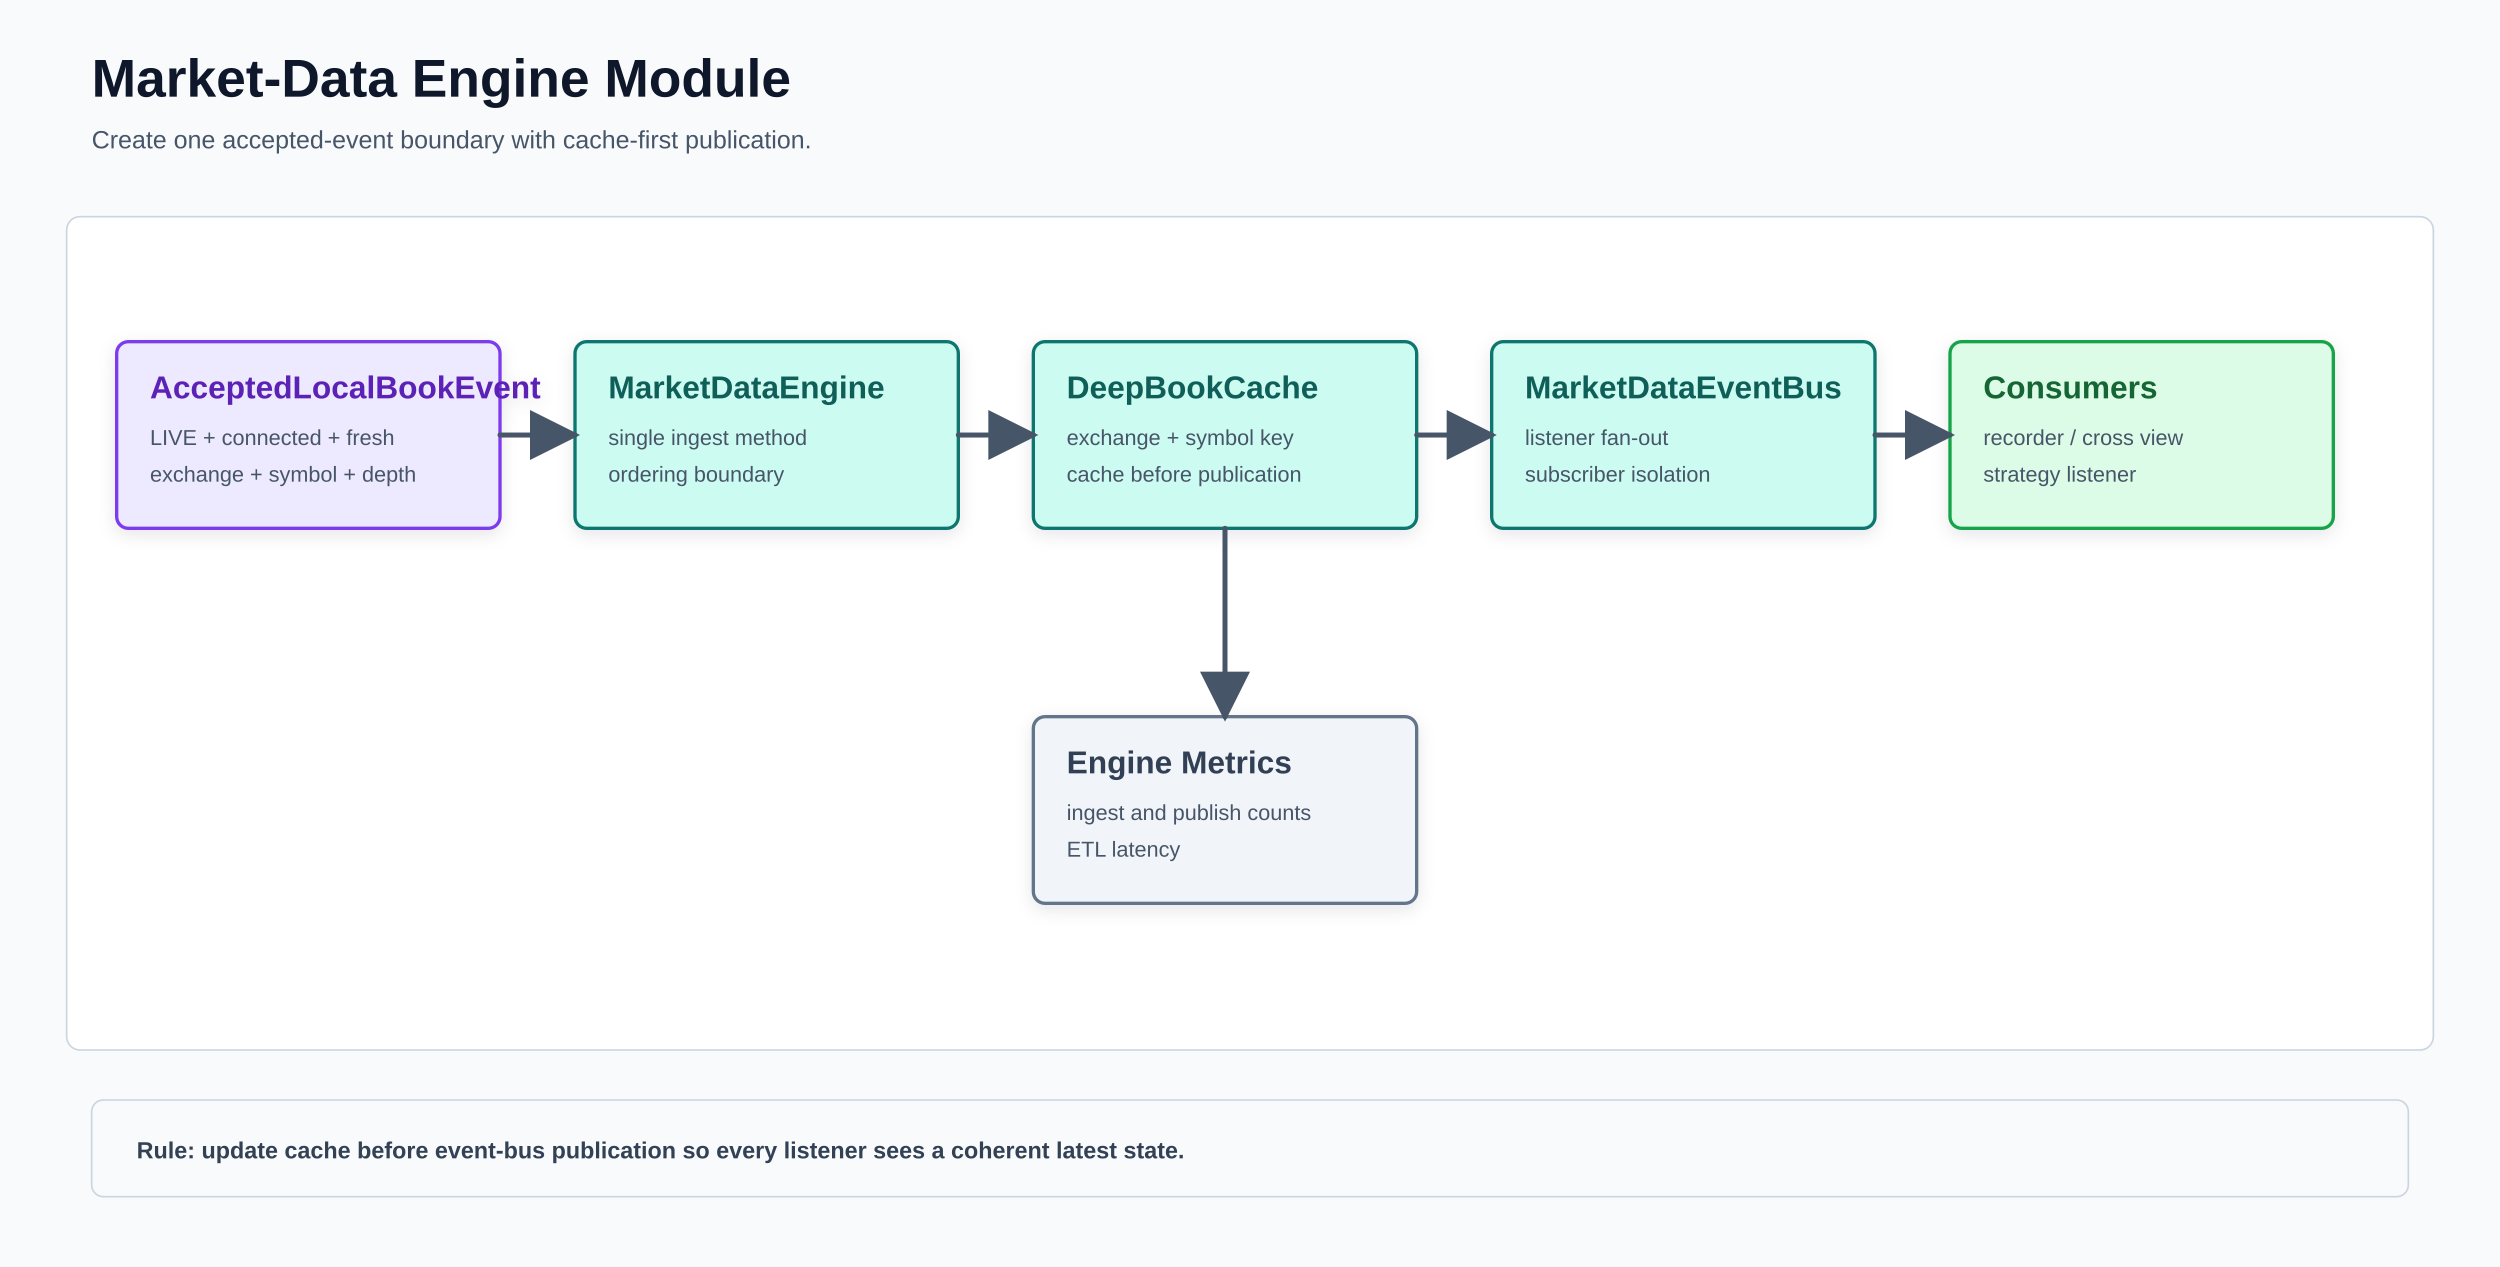
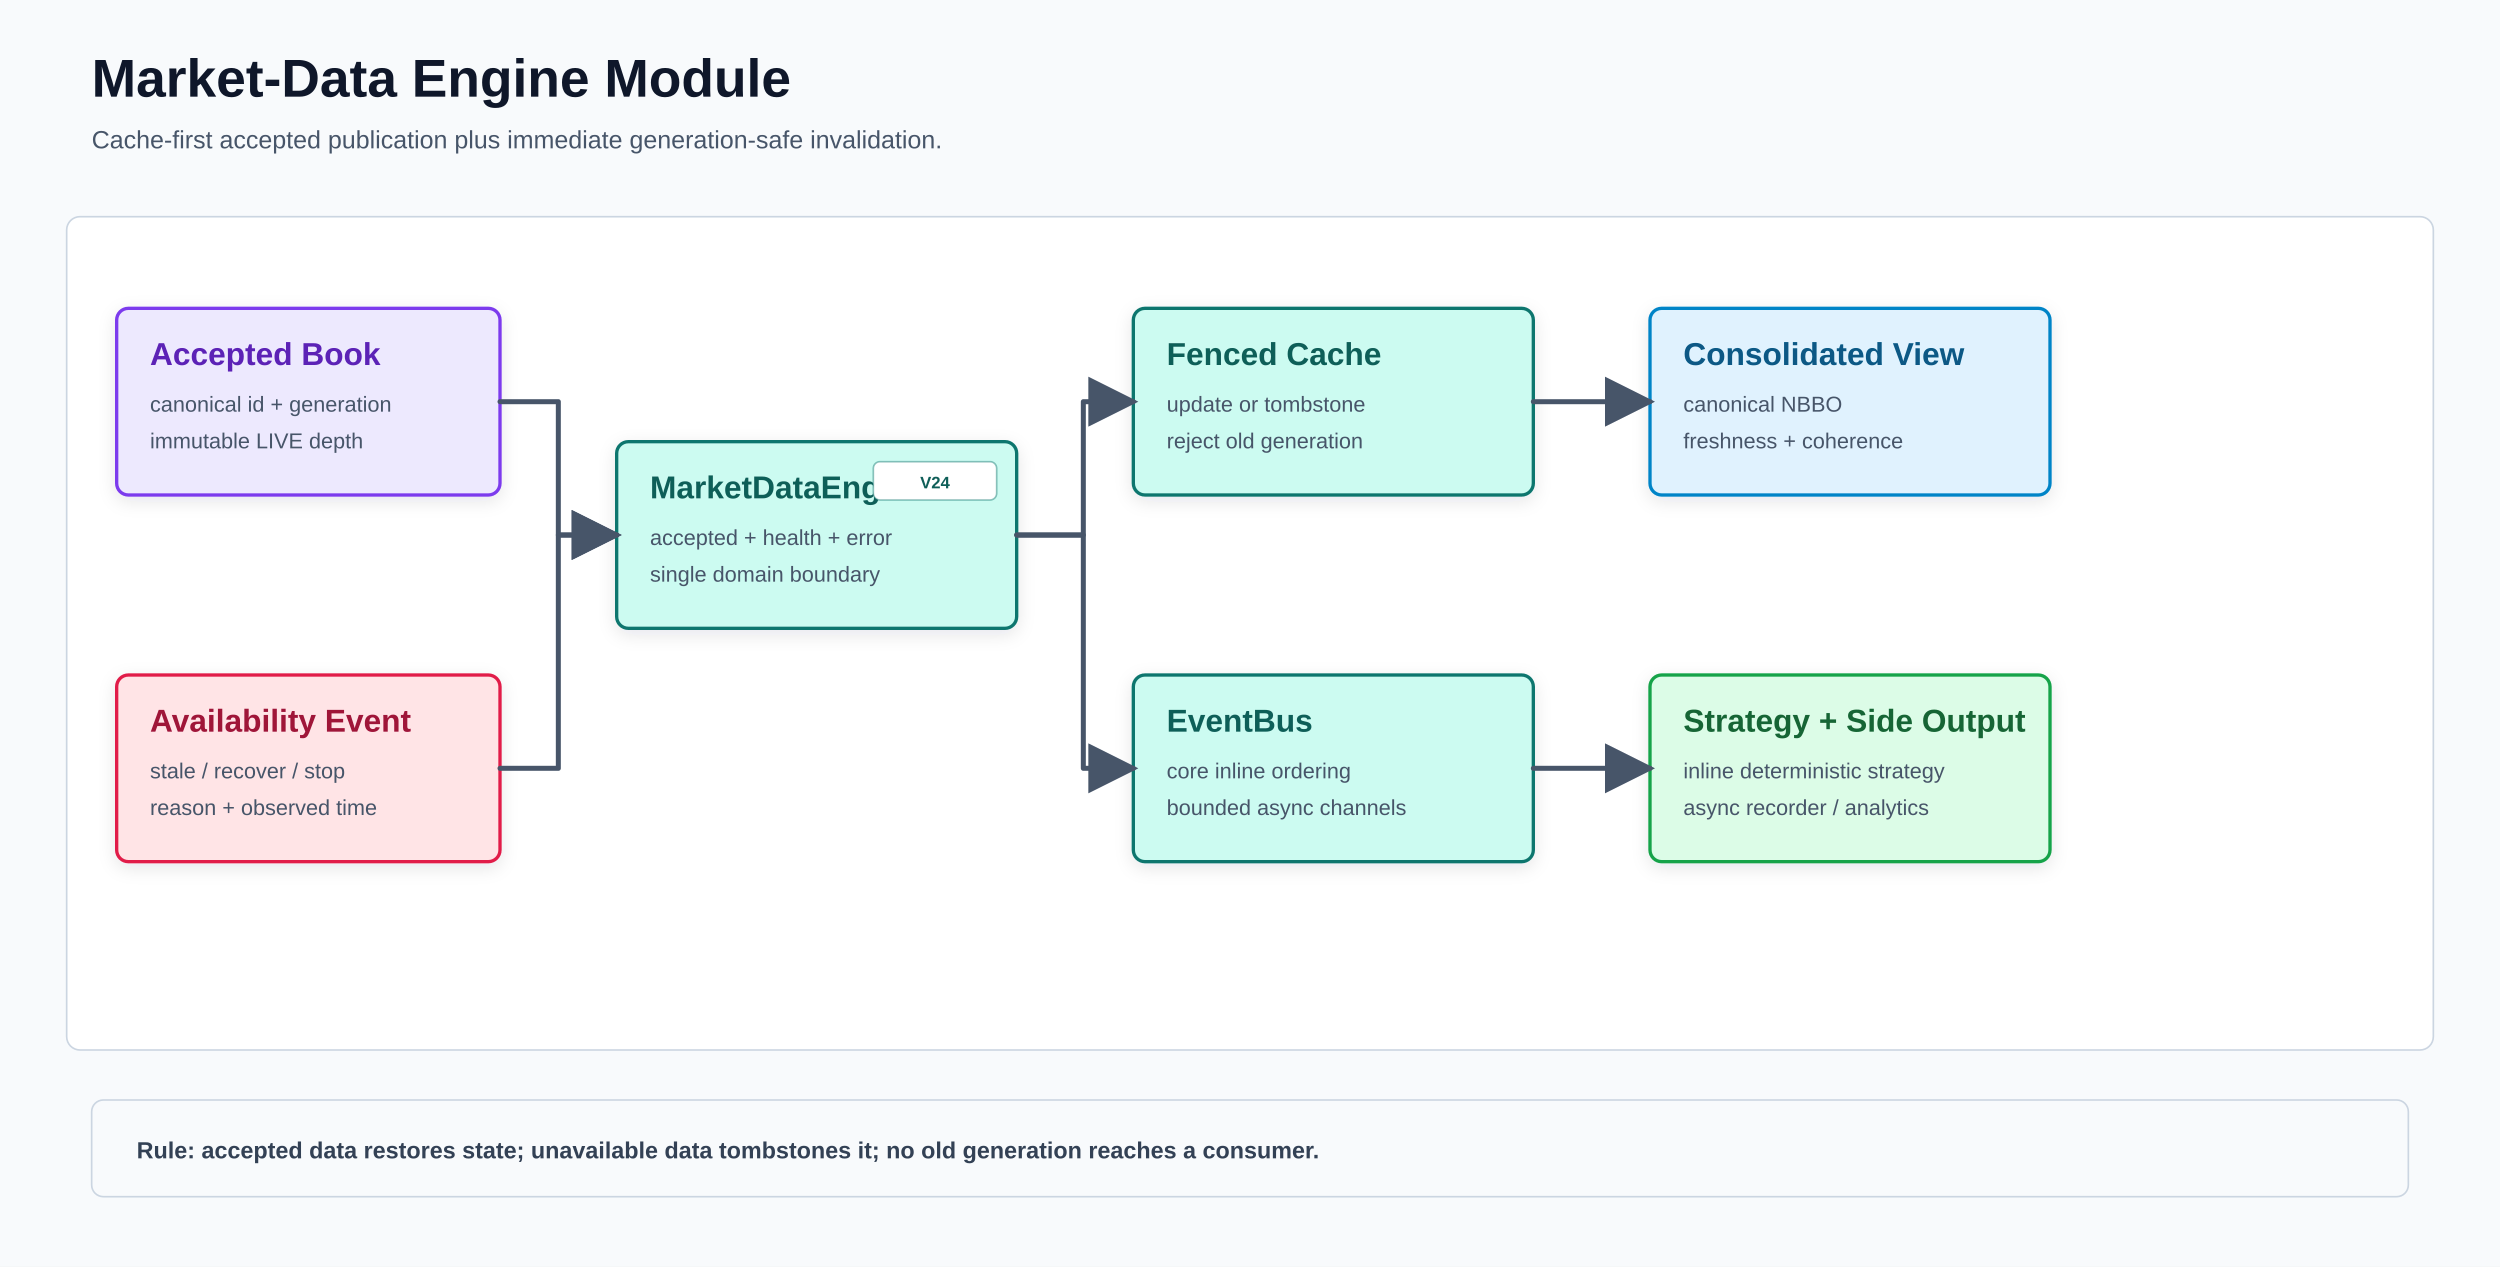
<svg xmlns="http://www.w3.org/2000/svg" width="1500" height="760" viewBox="0 0 1500 760" role="img" aria-labelledby="title desc">
  <defs>
    <marker id="arrow" markerWidth="12" markerHeight="12" refX="10" refY="6" orient="auto" markerUnits="strokeWidth">
      <path d="M1 1 L11 6 L1 11 Z" fill="#475569" />
    </marker>
    <marker id="failure-arrow" markerWidth="12" markerHeight="12" refX="10" refY="6" orient="auto" markerUnits="strokeWidth">
      <path d="M1 1 L11 6 L1 11 Z" fill="#be123c" />
    </marker>
    <marker id="replay-arrow" markerWidth="12" markerHeight="12" refX="10" refY="6" orient="auto" markerUnits="strokeWidth">
      <path d="M1 1 L11 6 L1 11 Z" fill="#a21caf" />
    </marker>
    <filter id="shadow" x="-15%" y="-15%" width="130%" height="140%">
      <feDropShadow dx="0" dy="3" stdDeviation="5" flood-color="#0f172a" flood-opacity="0.10" />
    </filter>
  </defs>
  <rect width="1500" height="760" fill="#f8fafc" />
  <text x="55" y="58" font-family="Arial, sans-serif" font-size="32" font-weight="700" fill="#0f172a" text-anchor="start">Market-Data Engine Module</text>
-   <text x="55" y="89" font-family="Arial, sans-serif" font-size="15" font-weight="400" fill="#475569" text-anchor="start">Create one accepted-event boundary with cache-first publication.</text>
+   <text x="55" y="89" font-family="Arial, sans-serif" font-size="15" font-weight="400" fill="#475569" text-anchor="start">Cache-first accepted publication plus immediate generation-safe invalidation.</text>
  <rect x="40" y="130" width="1420" height="500" rx="8" fill="#ffffff" stroke="#cbd5e1" />
  <g filter="url(#shadow)">
-     <rect x="70" y="205" width="230" height="112" rx="7" fill="#ede9fe" stroke="#7c3aed" stroke-width="2" />
-     <text x="90" y="239" font-family="Arial, sans-serif" font-size="19" font-weight="700" fill="#5b21b6" text-anchor="start">AcceptedLocalBookEvent</text>
-     <text x="90" y="267" font-family="Arial, sans-serif" font-size="13" font-weight="400" fill="#475569" text-anchor="start">LIVE + connected + fresh</text>
-     <text x="90" y="289" font-family="Arial, sans-serif" font-size="13" font-weight="400" fill="#475569" text-anchor="start">exchange + symbol + depth</text>
+     <rect x="70" y="185" width="230" height="112" rx="7" fill="#ede9fe" stroke="#7c3aed" stroke-width="2" />
+     <text x="90" y="219" font-family="Arial, sans-serif" font-size="19" font-weight="700" fill="#5b21b6" text-anchor="start">Accepted Book</text>
+     <text x="90" y="247" font-family="Arial, sans-serif" font-size="13" font-weight="400" fill="#475569" text-anchor="start">canonical id + generation</text>
+     <text x="90" y="269" font-family="Arial, sans-serif" font-size="13" font-weight="400" fill="#475569" text-anchor="start">immutable LIVE depth</text>
  </g>
  <g filter="url(#shadow)">
-     <rect x="345" y="205" width="230" height="112" rx="7" fill="#ccfbf1" stroke="#0f766e" stroke-width="2" />
-     <text x="365" y="239" font-family="Arial, sans-serif" font-size="19" font-weight="700" fill="#115e59" text-anchor="start">MarketDataEngine</text>
-     <text x="365" y="267" font-family="Arial, sans-serif" font-size="13" font-weight="400" fill="#475569" text-anchor="start">single ingest method</text>
-     <text x="365" y="289" font-family="Arial, sans-serif" font-size="13" font-weight="400" fill="#475569" text-anchor="start">ordering boundary</text>
+     <rect x="70" y="405" width="230" height="112" rx="7" fill="#ffe4e6" stroke="#e11d48" stroke-width="2" />
+     <text x="90" y="439" font-family="Arial, sans-serif" font-size="19" font-weight="700" fill="#9f1239" text-anchor="start">Availability Event</text>
+     <text x="90" y="467" font-family="Arial, sans-serif" font-size="13" font-weight="400" fill="#475569" text-anchor="start">stale / recover / stop</text>
+     <text x="90" y="489" font-family="Arial, sans-serif" font-size="13" font-weight="400" fill="#475569" text-anchor="start">reason + observed time</text>
  </g>
  <g filter="url(#shadow)">
-     <rect x="620" y="205" width="230" height="112" rx="7" fill="#ccfbf1" stroke="#0f766e" stroke-width="2" />
-     <text x="640" y="239" font-family="Arial, sans-serif" font-size="19" font-weight="700" fill="#115e59" text-anchor="start">DeepBookCache</text>
-     <text x="640" y="267" font-family="Arial, sans-serif" font-size="13" font-weight="400" fill="#475569" text-anchor="start">exchange + symbol key</text>
-     <text x="640" y="289" font-family="Arial, sans-serif" font-size="13" font-weight="400" fill="#475569" text-anchor="start">cache before publication</text>
+     <rect x="370" y="265" width="240" height="112" rx="7" fill="#ccfbf1" stroke="#0f766e" stroke-width="2" />
+     <text x="390" y="299" font-family="Arial, sans-serif" font-size="19" font-weight="700" fill="#115e59" text-anchor="start">MarketDataEngine</text>
+     <text x="390" y="327" font-family="Arial, sans-serif" font-size="13" font-weight="400" fill="#475569" text-anchor="start">accepted + health + error</text>
+     <text x="390" y="349" font-family="Arial, sans-serif" font-size="13" font-weight="400" fill="#475569" text-anchor="start">single domain boundary</text>
+     <rect x="524" y="277" width="74" height="23" rx="4" fill="#ffffff" stroke="#0f766e" stroke-opacity="0.45" />
+     <text x="561" y="293" font-family="Arial, sans-serif" font-size="10" font-weight="700" fill="#115e59" text-anchor="middle">V24</text>
  </g>
  <g filter="url(#shadow)">
-     <rect x="895" y="205" width="230" height="112" rx="7" fill="#ccfbf1" stroke="#0f766e" stroke-width="2" />
-     <text x="915" y="239" font-family="Arial, sans-serif" font-size="19" font-weight="700" fill="#115e59" text-anchor="start">MarketDataEventBus</text>
-     <text x="915" y="267" font-family="Arial, sans-serif" font-size="13" font-weight="400" fill="#475569" text-anchor="start">listener fan-out</text>
-     <text x="915" y="289" font-family="Arial, sans-serif" font-size="13" font-weight="400" fill="#475569" text-anchor="start">subscriber isolation</text>
+     <rect x="680" y="185" width="240" height="112" rx="7" fill="#ccfbf1" stroke="#0f766e" stroke-width="2" />
+     <text x="700" y="219" font-family="Arial, sans-serif" font-size="19" font-weight="700" fill="#115e59" text-anchor="start">Fenced Cache</text>
+     <text x="700" y="247" font-family="Arial, sans-serif" font-size="13" font-weight="400" fill="#475569" text-anchor="start">update or tombstone</text>
+     <text x="700" y="269" font-family="Arial, sans-serif" font-size="13" font-weight="400" fill="#475569" text-anchor="start">reject old generation</text>
  </g>
  <g filter="url(#shadow)">
-     <rect x="1170" y="205" width="230" height="112" rx="7" fill="#dcfce7" stroke="#16a34a" stroke-width="2" />
-     <text x="1190" y="239" font-family="Arial, sans-serif" font-size="19" font-weight="700" fill="#166534" text-anchor="start">Consumers</text>
-     <text x="1190" y="267" font-family="Arial, sans-serif" font-size="13" font-weight="400" fill="#475569" text-anchor="start">recorder / cross view</text>
-     <text x="1190" y="289" font-family="Arial, sans-serif" font-size="13" font-weight="400" fill="#475569" text-anchor="start">strategy listener</text>
+     <rect x="680" y="405" width="240" height="112" rx="7" fill="#ccfbf1" stroke="#0f766e" stroke-width="2" />
+     <text x="700" y="439" font-family="Arial, sans-serif" font-size="19" font-weight="700" fill="#115e59" text-anchor="start">EventBus</text>
+     <text x="700" y="467" font-family="Arial, sans-serif" font-size="13" font-weight="400" fill="#475569" text-anchor="start">core inline ordering</text>
+     <text x="700" y="489" font-family="Arial, sans-serif" font-size="13" font-weight="400" fill="#475569" text-anchor="start">bounded async channels</text>
  </g>
  <g filter="url(#shadow)">
-     <rect x="620" y="430" width="230" height="112" rx="7" fill="#f1f5f9" stroke="#64748b" stroke-width="2" />
-     <text x="640" y="464" font-family="Arial, sans-serif" font-size="19" font-weight="700" fill="#334155" text-anchor="start">Engine Metrics</text>
-     <text x="640" y="492" font-family="Arial, sans-serif" font-size="13" font-weight="400" fill="#475569" text-anchor="start">ingest and publish counts</text>
-     <text x="640" y="514" font-family="Arial, sans-serif" font-size="13" font-weight="400" fill="#475569" text-anchor="start">ETL latency</text>
+     <rect x="990" y="185" width="240" height="112" rx="7" fill="#e0f2fe" stroke="#0284c7" stroke-width="2" />
+     <text x="1010" y="219" font-family="Arial, sans-serif" font-size="19" font-weight="700" fill="#075985" text-anchor="start">Consolidated View</text>
+     <text x="1010" y="247" font-family="Arial, sans-serif" font-size="13" font-weight="400" fill="#475569" text-anchor="start">canonical NBBO</text>
+     <text x="1010" y="269" font-family="Arial, sans-serif" font-size="13" font-weight="400" fill="#475569" text-anchor="start">freshness + coherence</text>
  </g>
-   <path d="M300 261 H345" fill="none" stroke="#475569" stroke-width="3" stroke-linecap="round" stroke-linejoin="round" marker-end="url(#arrow)" />
-   <path d="M575 261 H620" fill="none" stroke="#475569" stroke-width="3" stroke-linecap="round" stroke-linejoin="round" marker-end="url(#arrow)" />
-   <path d="M850 261 H895" fill="none" stroke="#475569" stroke-width="3" stroke-linecap="round" stroke-linejoin="round" marker-end="url(#arrow)" />
-   <path d="M1125 261 H1170" fill="none" stroke="#475569" stroke-width="3" stroke-linecap="round" stroke-linejoin="round" marker-end="url(#arrow)" />
-   <path d="M735 317 V430" fill="none" stroke="#475569" stroke-width="3" stroke-linecap="round" stroke-linejoin="round" marker-end="url(#arrow)" />
+   <g filter="url(#shadow)">
+     <rect x="990" y="405" width="240" height="112" rx="7" fill="#dcfce7" stroke="#16a34a" stroke-width="2" />
+     <text x="1010" y="439" font-family="Arial, sans-serif" font-size="19" font-weight="700" fill="#166534" text-anchor="start">Strategy + Side Output</text>
+     <text x="1010" y="467" font-family="Arial, sans-serif" font-size="13" font-weight="400" fill="#475569" text-anchor="start">inline deterministic strategy</text>
+     <text x="1010" y="489" font-family="Arial, sans-serif" font-size="13" font-weight="400" fill="#475569" text-anchor="start">async recorder / analytics</text>
+   </g>
+   <path d="M300 241 H335 V321 H370" fill="none" stroke="#475569" stroke-width="3" stroke-linecap="round" stroke-linejoin="round" marker-end="url(#arrow)" />
+   <path d="M300 461 H335 V321 H370" fill="none" stroke="#475569" stroke-width="3" stroke-linecap="round" stroke-linejoin="round" marker-end="url(#arrow)" />
+   <path d="M610 321 H650 V241 H680" fill="none" stroke="#475569" stroke-width="3" stroke-linecap="round" stroke-linejoin="round" marker-end="url(#arrow)" />
+   <path d="M610 321 H650 V461 H680" fill="none" stroke="#475569" stroke-width="3" stroke-linecap="round" stroke-linejoin="round" marker-end="url(#arrow)" />
+   <path d="M920 241 H990" fill="none" stroke="#475569" stroke-width="3" stroke-linecap="round" stroke-linejoin="round" marker-end="url(#arrow)" />
+   <path d="M920 461 H990" fill="none" stroke="#475569" stroke-width="3" stroke-linecap="round" stroke-linejoin="round" marker-end="url(#arrow)" />
  <rect x="55" y="660" width="1390" height="58" rx="7" fill="#f8fafc" stroke="#cbd5e1" />
-   <text x="82" y="695" font-family="Arial, sans-serif" font-size="14" font-weight="700" fill="#334155" text-anchor="start">Rule: update cache before event-bus publication so every listener sees a coherent latest state.</text>
+   <text x="82" y="695" font-family="Arial, sans-serif" font-size="14" font-weight="700" fill="#334155" text-anchor="start">Rule: accepted data restores state; unavailable data tombstones it; no old generation reaches a consumer.</text>
</svg>
